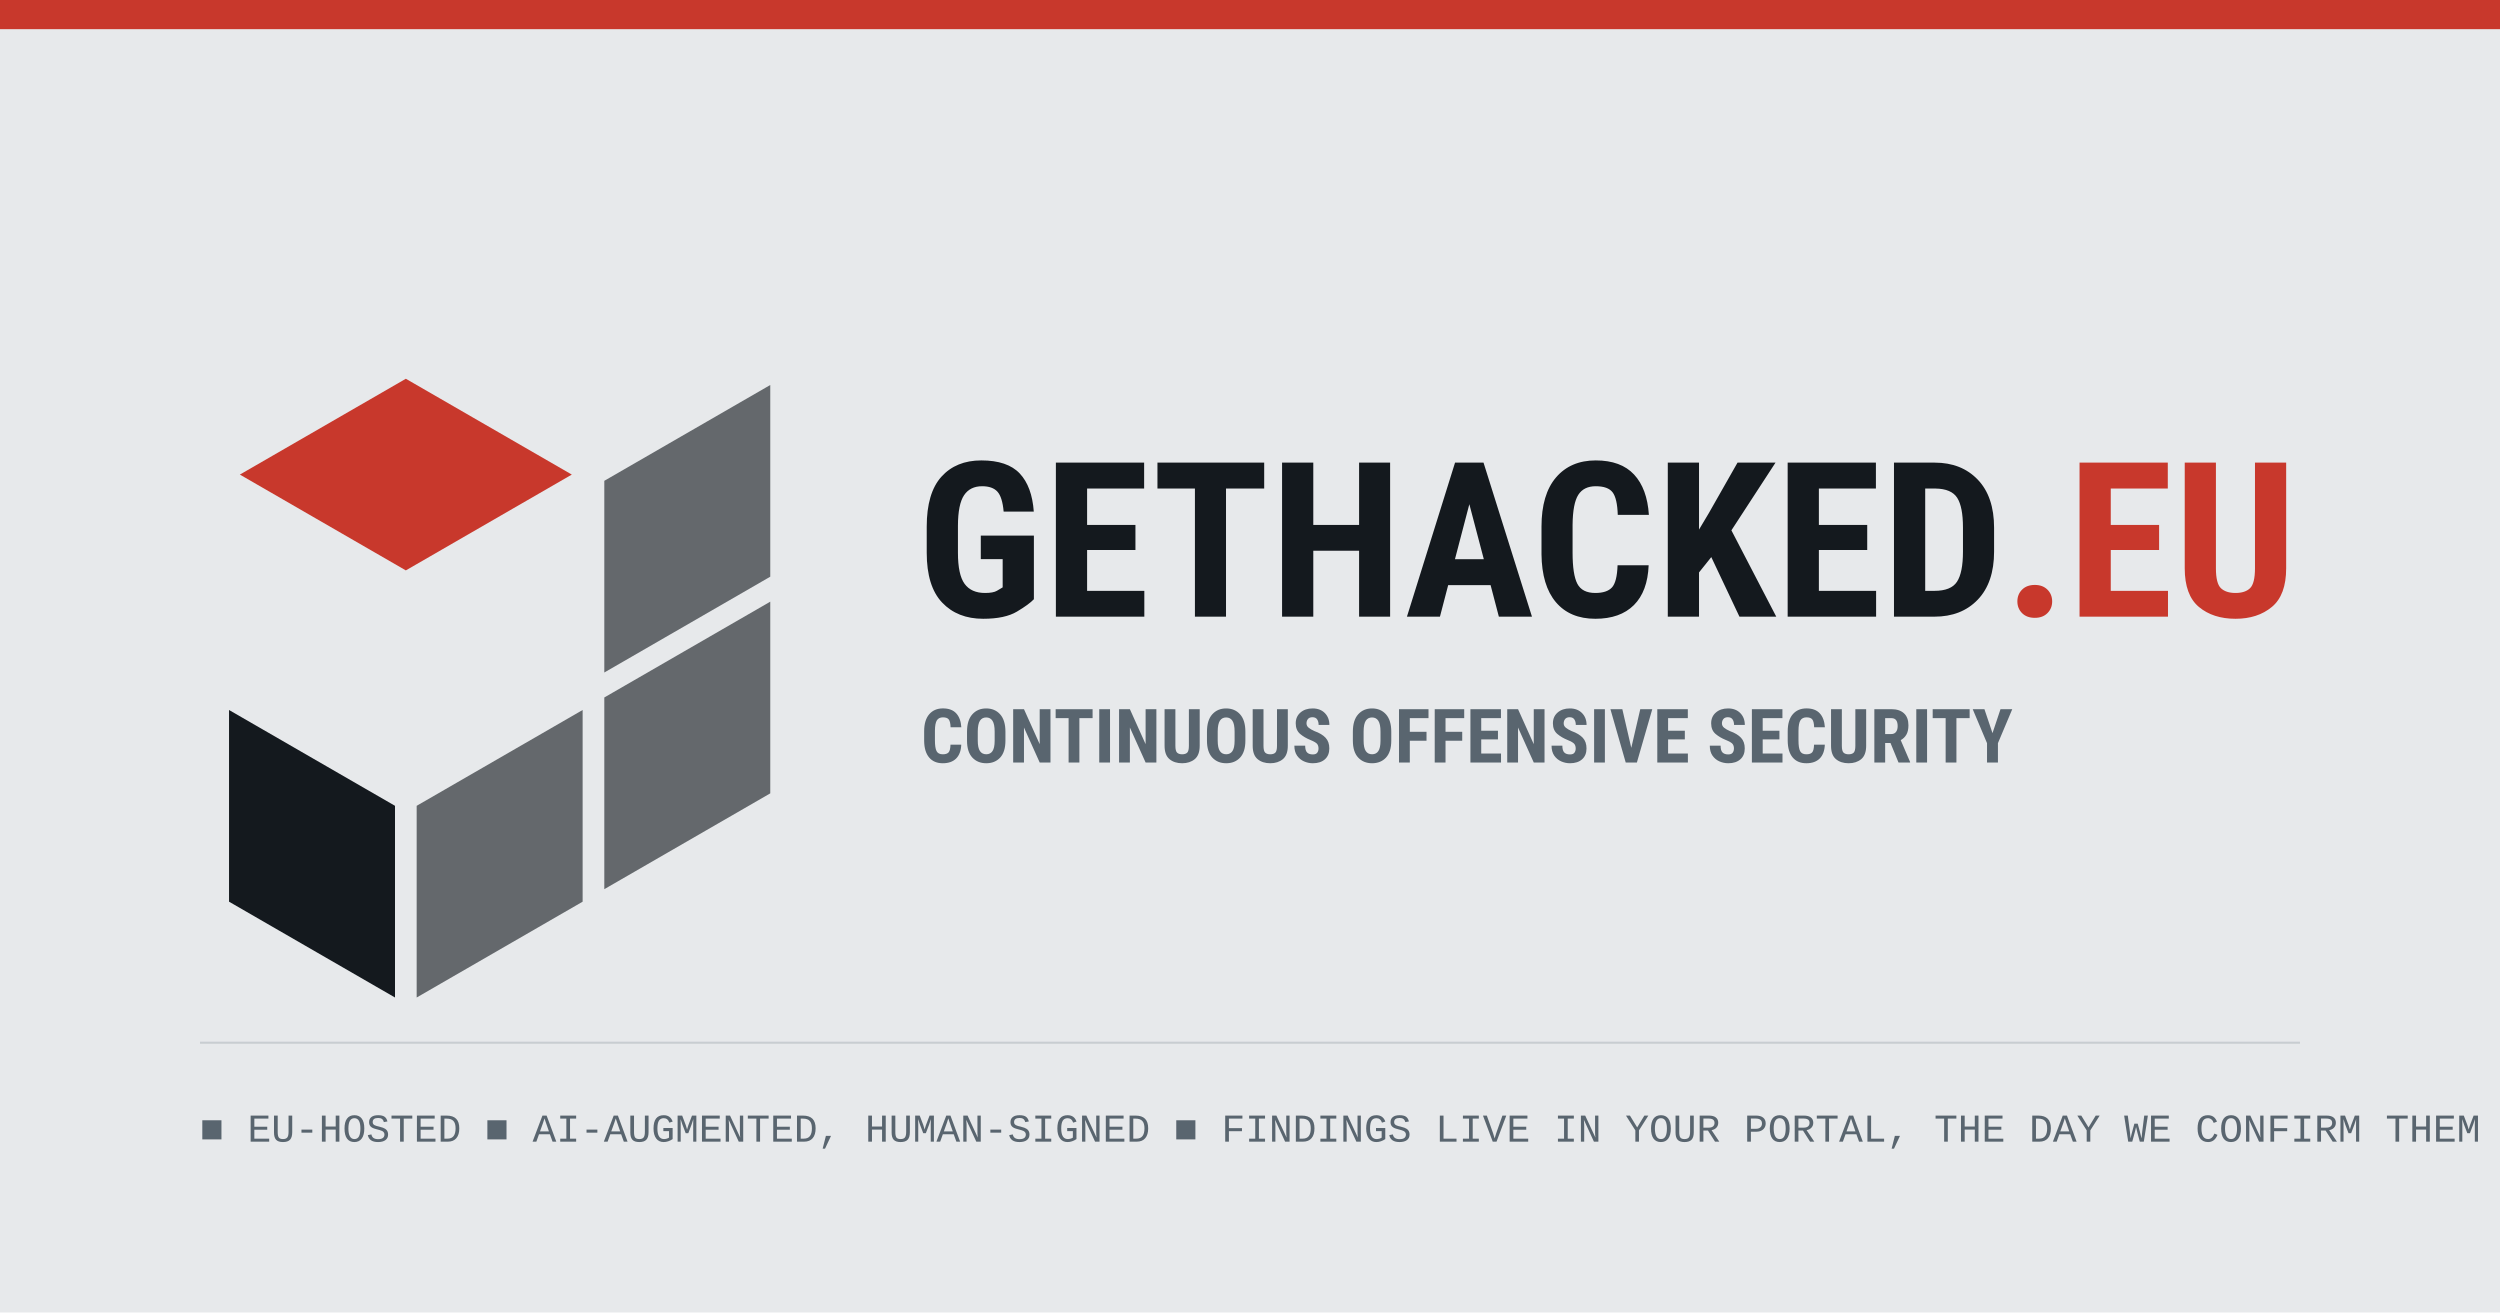
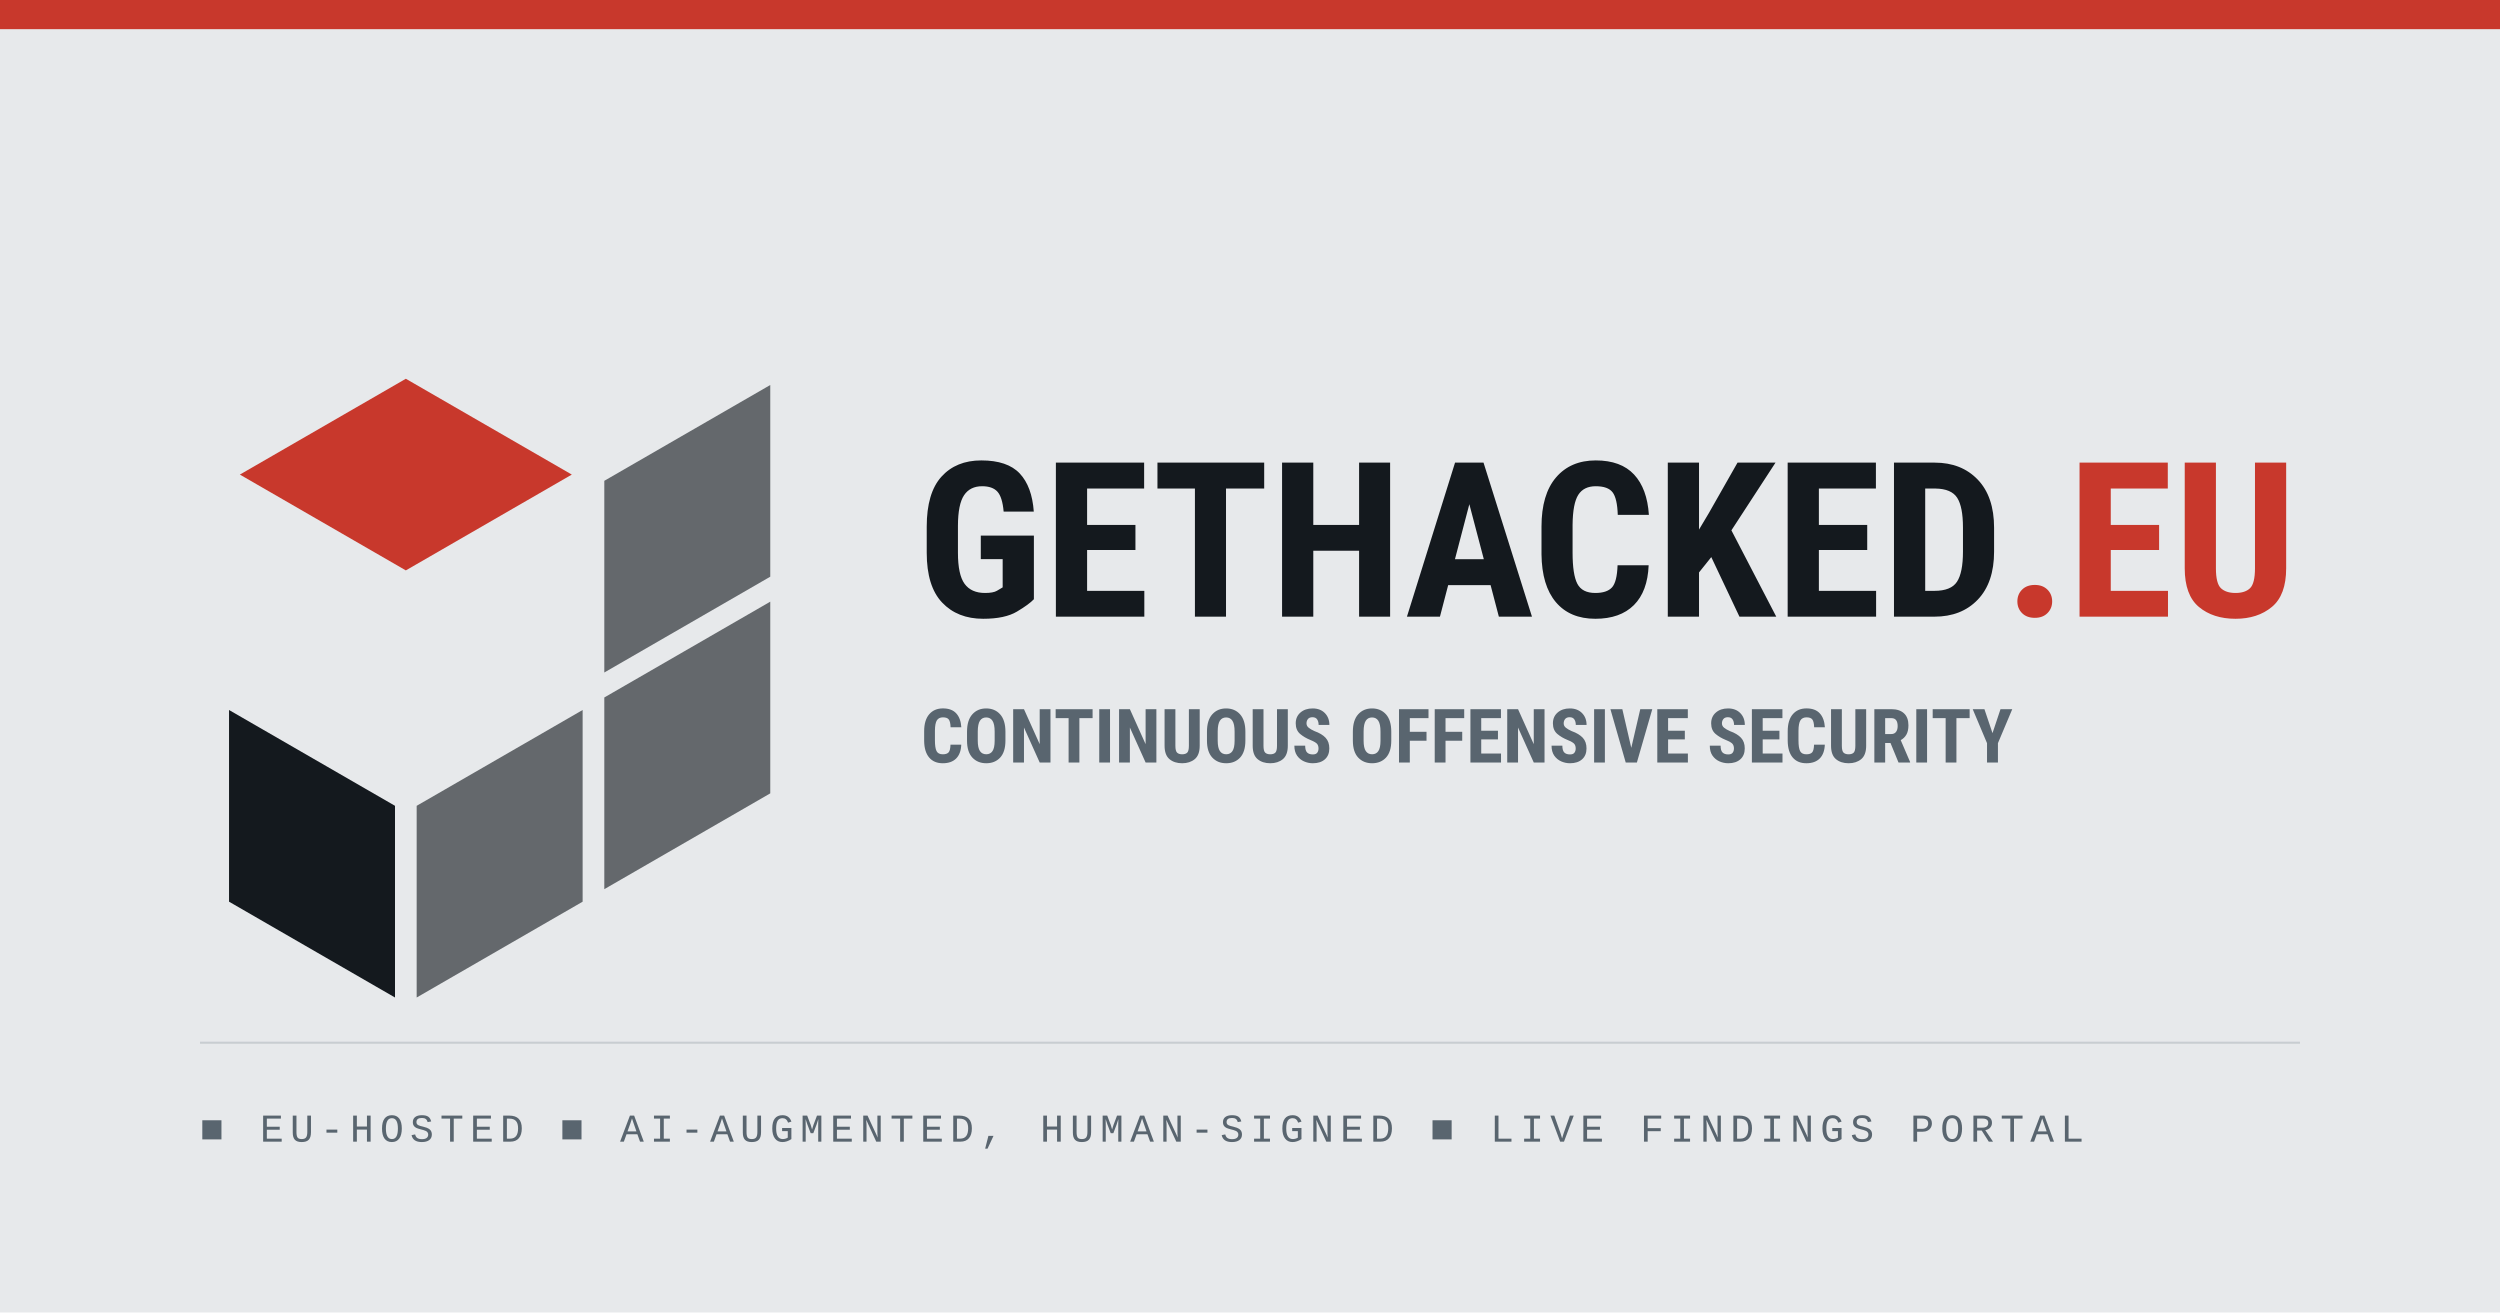
<svg xmlns="http://www.w3.org/2000/svg" width="1200" height="630" viewBox="0 0 1200 630" role="img" aria-label="GetHacked.eu — continuous offensive security">
  <rect width="1200" height="630" fill="#E7E9EB" />
  <rect y="0" width="1200" height="14" fill="#C8382C" />
  <g transform="translate(96 168) scale(2.6)">
    <g transform="translate(-62 -57)">
      <polygon fill="#C8382C" points="100,97.69 69.36,80 100,62.31 130.64,80" />
      <g fill="#14191E">
        <polygon points="98,141.15 67.36,123.46 67.36,158.85 98,176.54" />
        <polygon opacity=".62" points="102,141.15 132.64,123.46 132.64,158.85 102,176.54" />
        <polygon opacity=".62" points="136.64,81.15 167.28,63.46 167.28,98.85 136.64,116.54" />
        <polygon opacity=".62" points="136.64,121.15 167.28,103.46 167.28,138.85 136.64,156.54" />
      </g>
    </g>
  </g>
  <g font-family="'Arial Narrow','Liberation Sans Narrow','Roboto Condensed',Arial,sans-serif" font-weight="700">
    <text x="440" y="296" font-size="104" fill="#14191E" textLength="664" lengthAdjust="spacingAndGlyphs">GETHACKED<tspan fill="#C8382C">.EU</tspan>
    </text>
    <text x="442" y="366" font-size="36" fill="#59656F" textLength="600" lengthAdjust="spacingAndGlyphs">CONTINUOUS OFFENSIVE SECURITY</text>
  </g>
-   <g font-family="ui-monospace,Menlo,Consolas,'Liberation Mono',monospace" font-size="19" fill="#59656F" textLength="1008" lengthAdjust="spacingAndGlyphs">
-     <text x="96" y="548">■  EU-HOSTED      ■  AI-AUGMENTED, HUMAN-SIGNED      ■  FINDINGS LIVE IN YOUR PORTAL, THE DAY WE CONFIRM THEM</text>
+   <g font-family="ui-monospace,Menlo,Consolas,'Liberation Mono',monospace" font-size="19" fill="#59656F" letter-spacing="3">
+     <text x="96" y="548">■  EU-HOSTED      ■  AI-AUGMENTED, HUMAN-SIGNED      ■  LIVE FINDINGS PORTAL</text>
  </g>
  <rect x="96" y="500" width="1008" height="1" fill="#C8CDD1" />
</svg>
